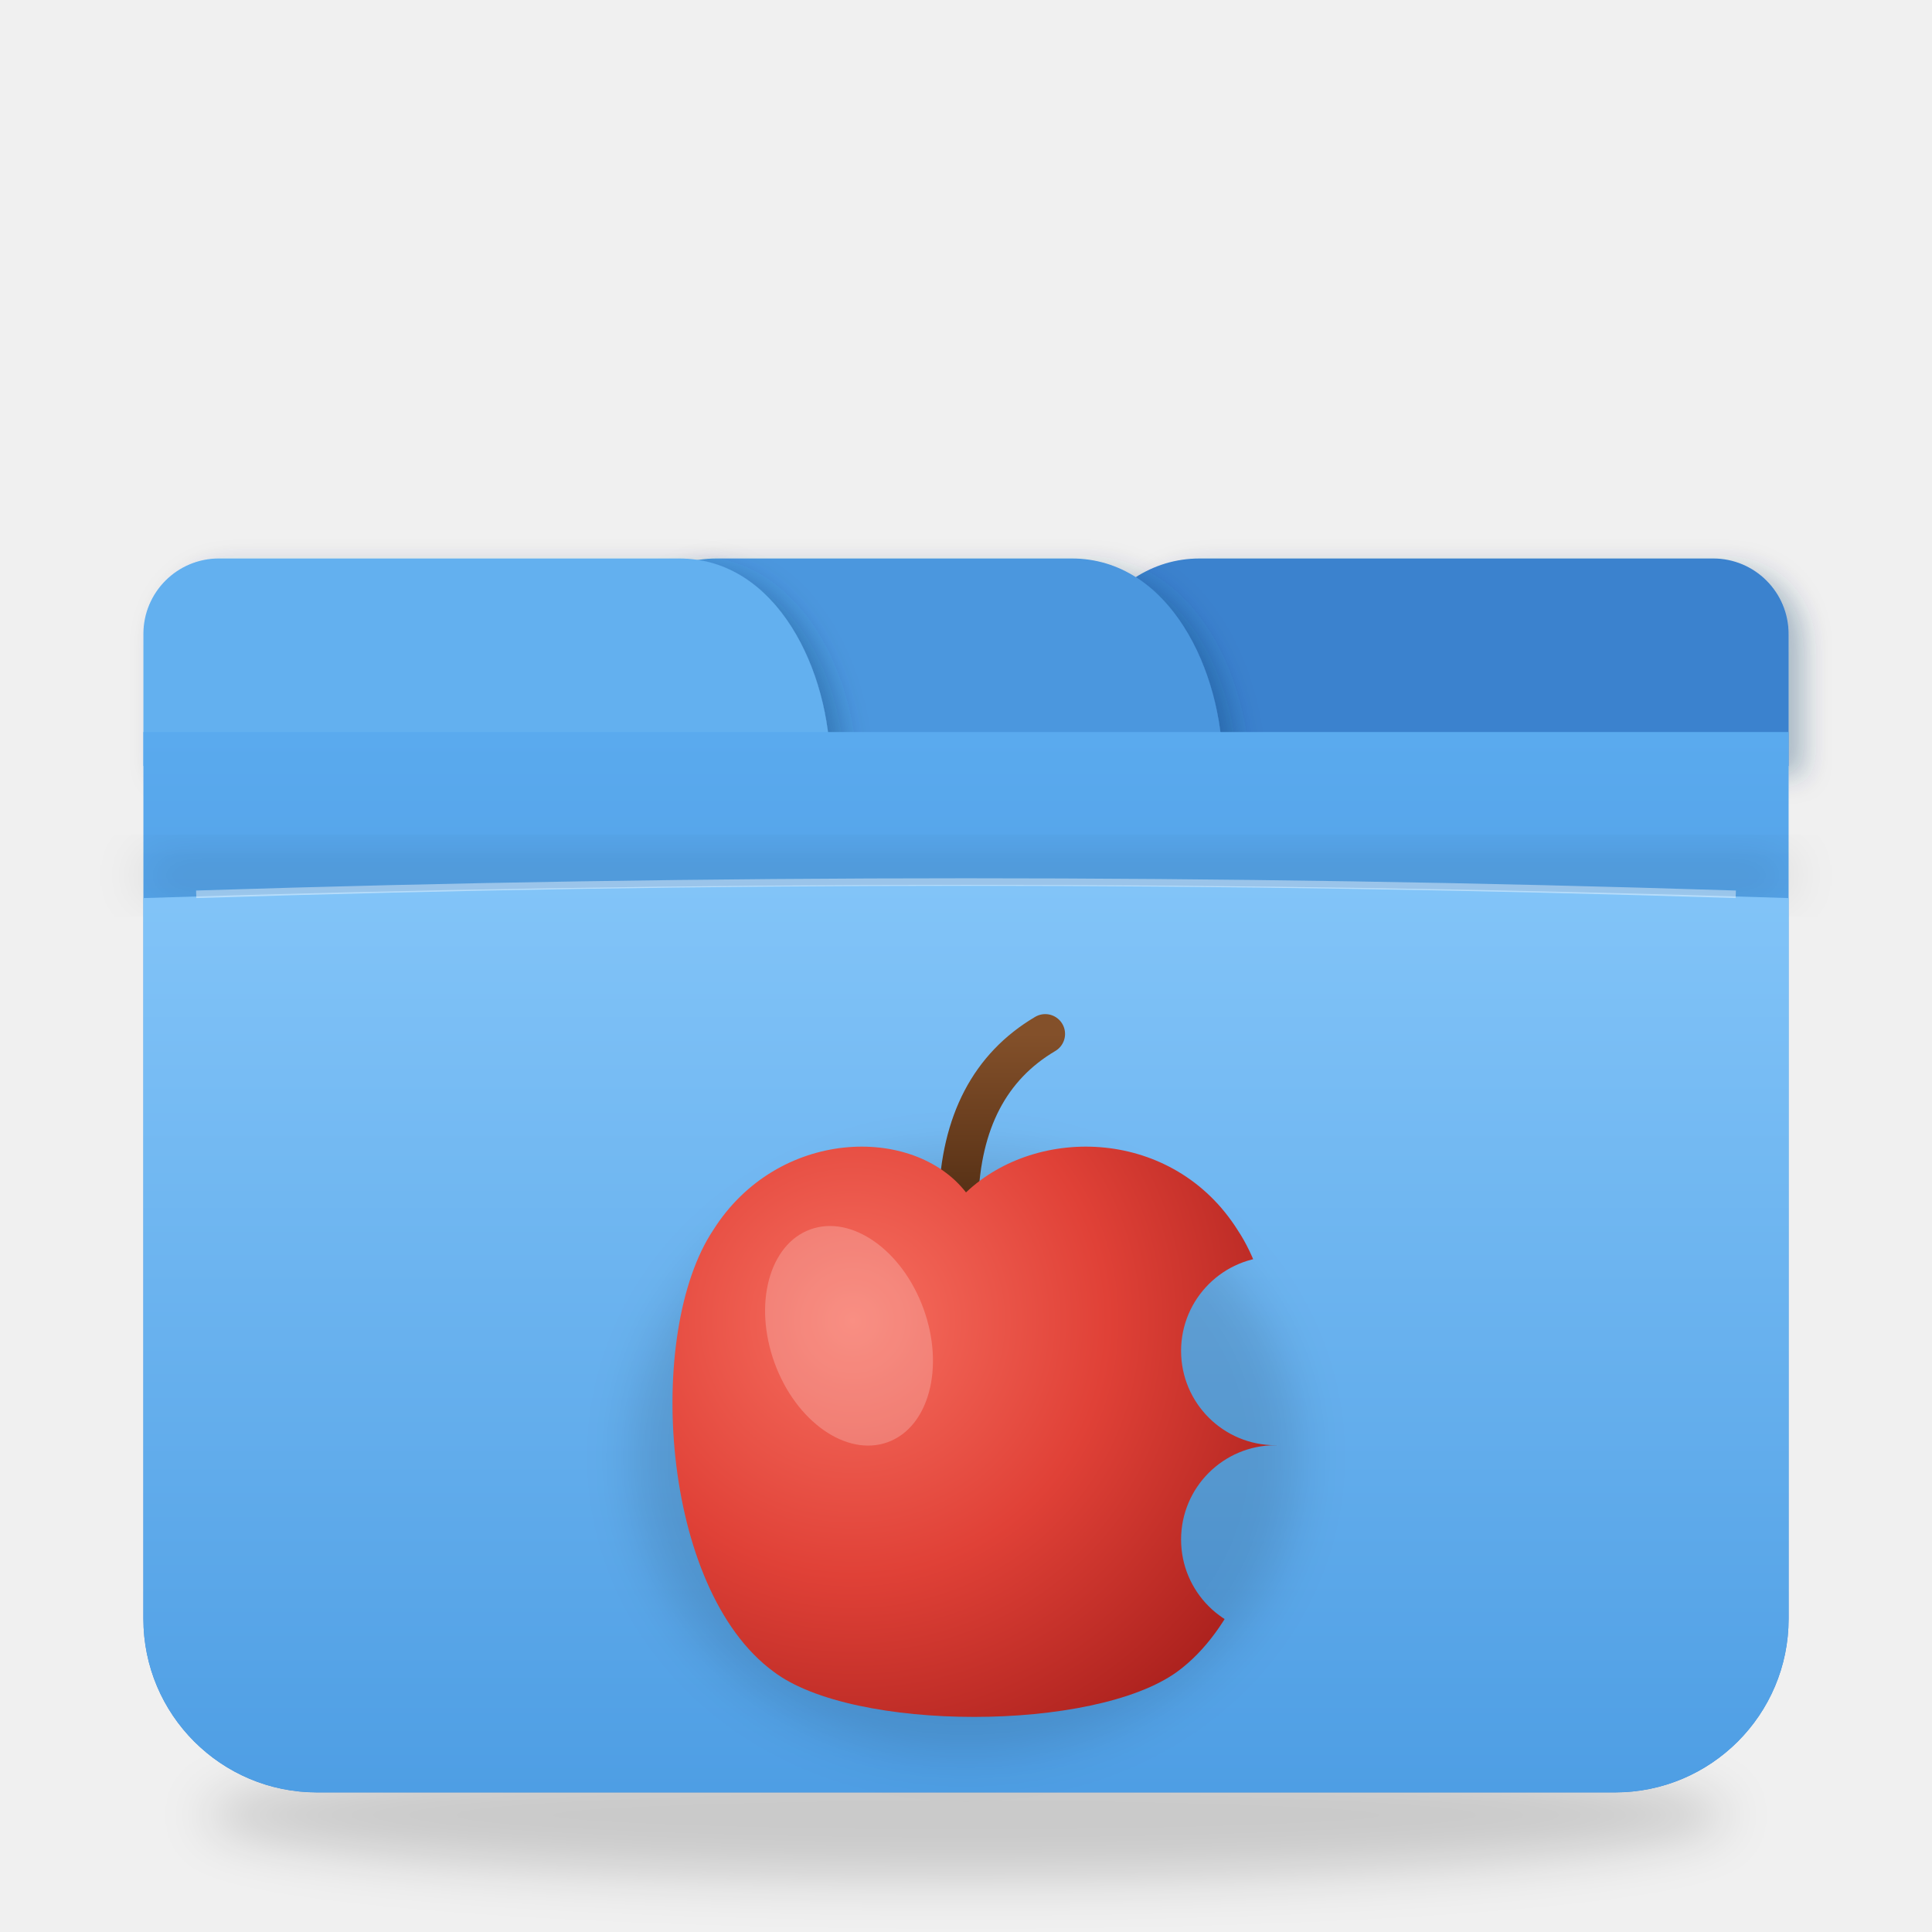
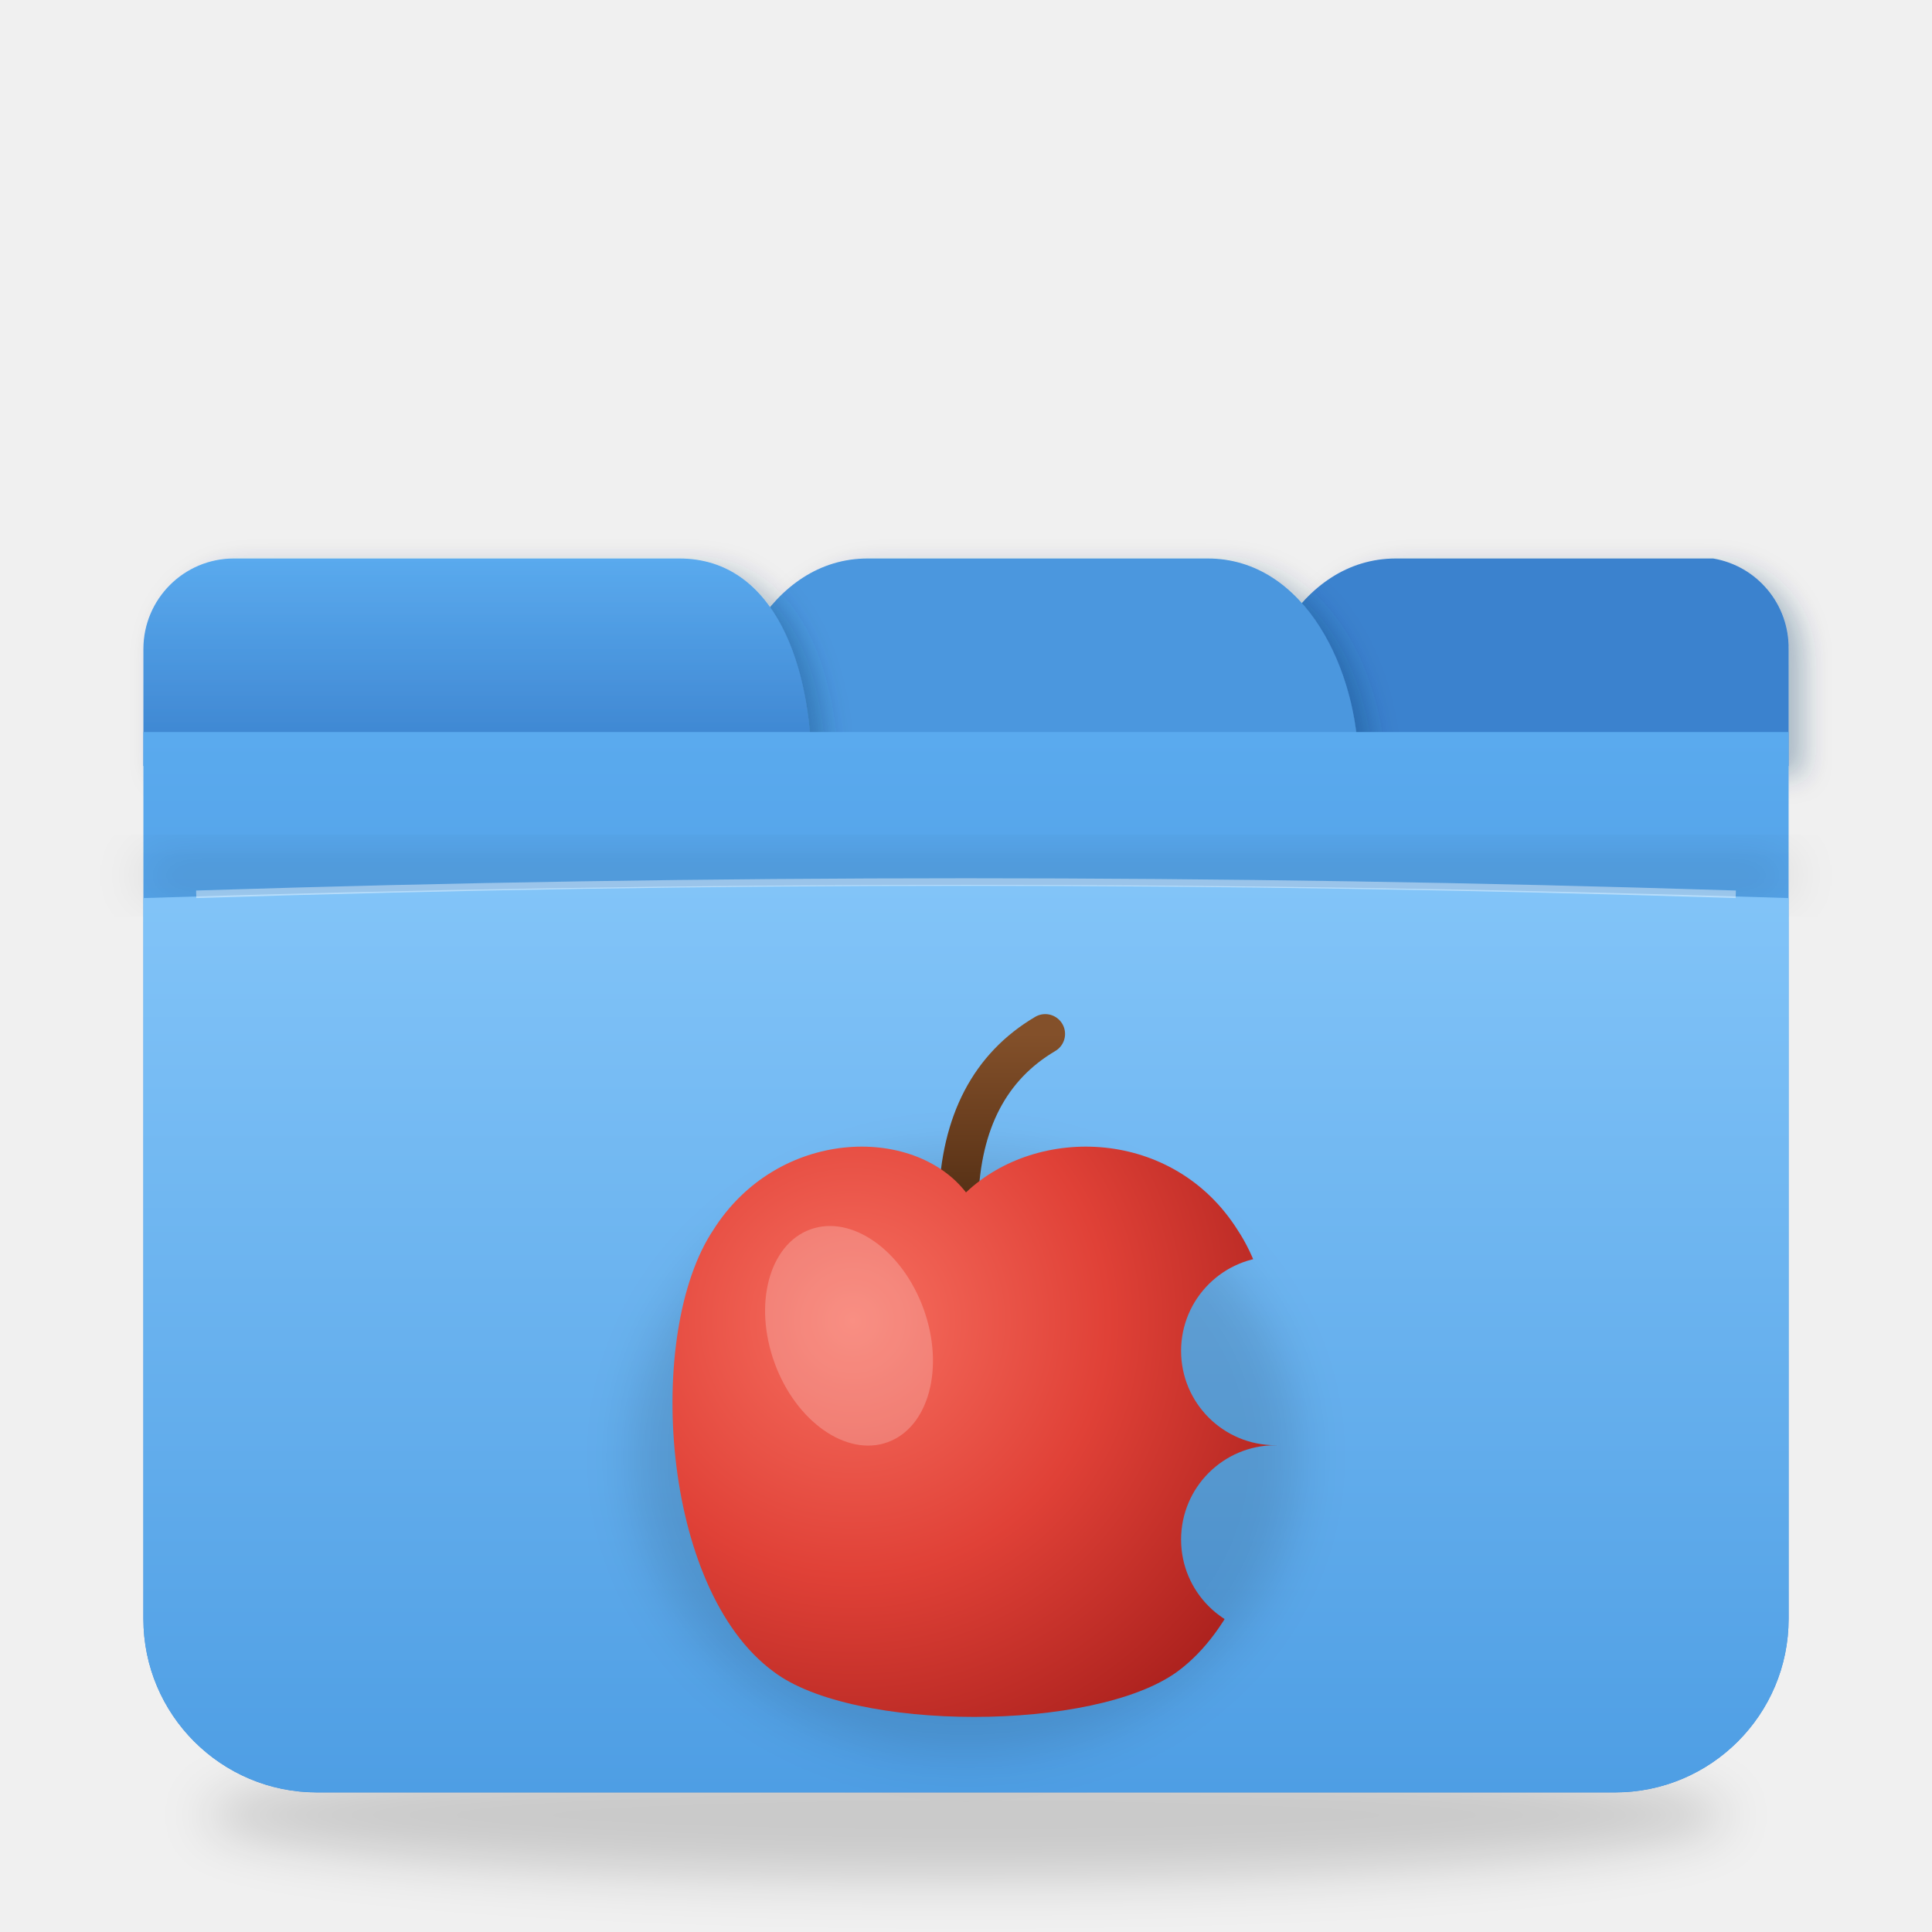
<svg xmlns="http://www.w3.org/2000/svg" width="1024" height="1024" viewBox="0 0 1024 1024">
  <defs>
    <linearGradient id="back" x1="0" y1="0" x2="0" y2="1">
      <stop offset="0" stop-color="#5AAAEE" />
      <stop offset="1" stop-color="#3B82CE" />
    </linearGradient>
    <linearGradient id="pocket" x1="0" y1="0" x2="0" y2="1">
      <stop offset="0" stop-color="#82C4F8" />
      <stop offset="1" stop-color="#4E9EE4" />
    </linearGradient>
    <radialGradient id="apple" cx="452" cy="700" r="270" gradientUnits="userSpaceOnUse">
      <stop offset="0" stop-color="#F76F60" />
      <stop offset="0.5" stop-color="#E04137" />
      <stop offset="1" stop-color="#A61E1B" />
    </radialGradient>
    <linearGradient id="stem" x1="0" y1="0" x2="0" y2="1">
      <stop offset="0" stop-color="#83502A" />
      <stop offset="1" stop-color="#563015" />
    </linearGradient>
    <filter id="blur" x="-40%" y="-40%" width="180%" height="180%">
      <feGaussianBlur stdDeviation="13" />
    </filter>
    <filter id="tabsh" x="-40%" y="-40%" width="180%" height="180%">
      <feDropShadow dx="8" dy="5" stdDeviation="7" flood-color="#123863" flood-opacity="0.30" />
    </filter>
    <mask id="bites">
      <rect x="0" y="0" width="1024" height="1024" fill="white" />
      <circle cx="676" cy="716" r="50" fill="black" />
      <circle cx="676" cy="816" r="50" fill="black" />
    </mask>
  </defs>
  <ellipse cx="512" cy="962" rx="404" ry="34" fill="#000000" opacity="0.16" filter="url(#blur)" />
-   <path d="M556 406 C556 356 584 296 636 296 H908 A40 40 0 0 1 948 336 V406 Z" fill="#3B82CE" filter="url(#tabsh)" />
-   <path d="M300 406 C300 356 328 296 380 296 H568 C620 296 648 356 648 406 Z" fill="#4C97DE" filter="url(#tabsh)" />
-   <path d="M76 406 V336 A40 40 0 0 1 116 296 H360 C412 296 440 356 440 406 Z" fill="#63B0EF" filter="url(#tabsh)" />
+   <path d="M660 406 C660 356 688 296 740 296 H908 A48 48 0 0 1 948 344 V406 Z" fill="#3B82CE" filter="url(#tabsh)" />
+   <path d="M380 406 C380 356 408 296 460 296 H640 C692 296 720 356 720 406 Z" fill="#4C97DE" filter="url(#tabsh)" />
+   <path d="M76 406 V344 A48 48 0 0 1 124 296 H360 C412 296 430 356 430 406 Z" fill="url(#back)" filter="url(#tabsh)" />
  <path d="M76 388 H948 V858 A92 92 0 0 1 856 950 H168 A92 92 0 0 1 76 858 Z" fill="url(#back)" />
  <rect x="76" y="452" width="872" height="24" fill="#000000" opacity="0.10" filter="url(#blur)" />
  <path d="M76 476 Q512 462 948 476 V858 A92 92 0 0 1 856 950 H168 A92 92 0 0 1 76 858 Z" fill="url(#pocket)" />
  <path d="M104 474 Q512 461 920 474" fill="none" stroke="#FFFFFF" stroke-opacity="0.42" stroke-width="4" />
  <ellipse cx="512" cy="772" rx="176" ry="158" fill="#000000" opacity="0.12" filter="url(#blur)" />
  <path d="M508 636 q2 -62 46 -88" fill="none" stroke="url(#stem)" stroke-width="21" stroke-linecap="round" />
  <g mask="url(#bites)">
    <path d="M512 632 C550 596 622 598 656 652 C692 706 684 842 624 886              C580 918 452 918 410 886 C350 842 342 706 378 652              C412 598 484 596 512 632 Z" fill="url(#apple)" />
  </g>
  <ellipse cx="450" cy="708" rx="42" ry="60" fill="#FFFFFF" opacity="0.22" transform="rotate(-20 450 708)" />
</svg>
